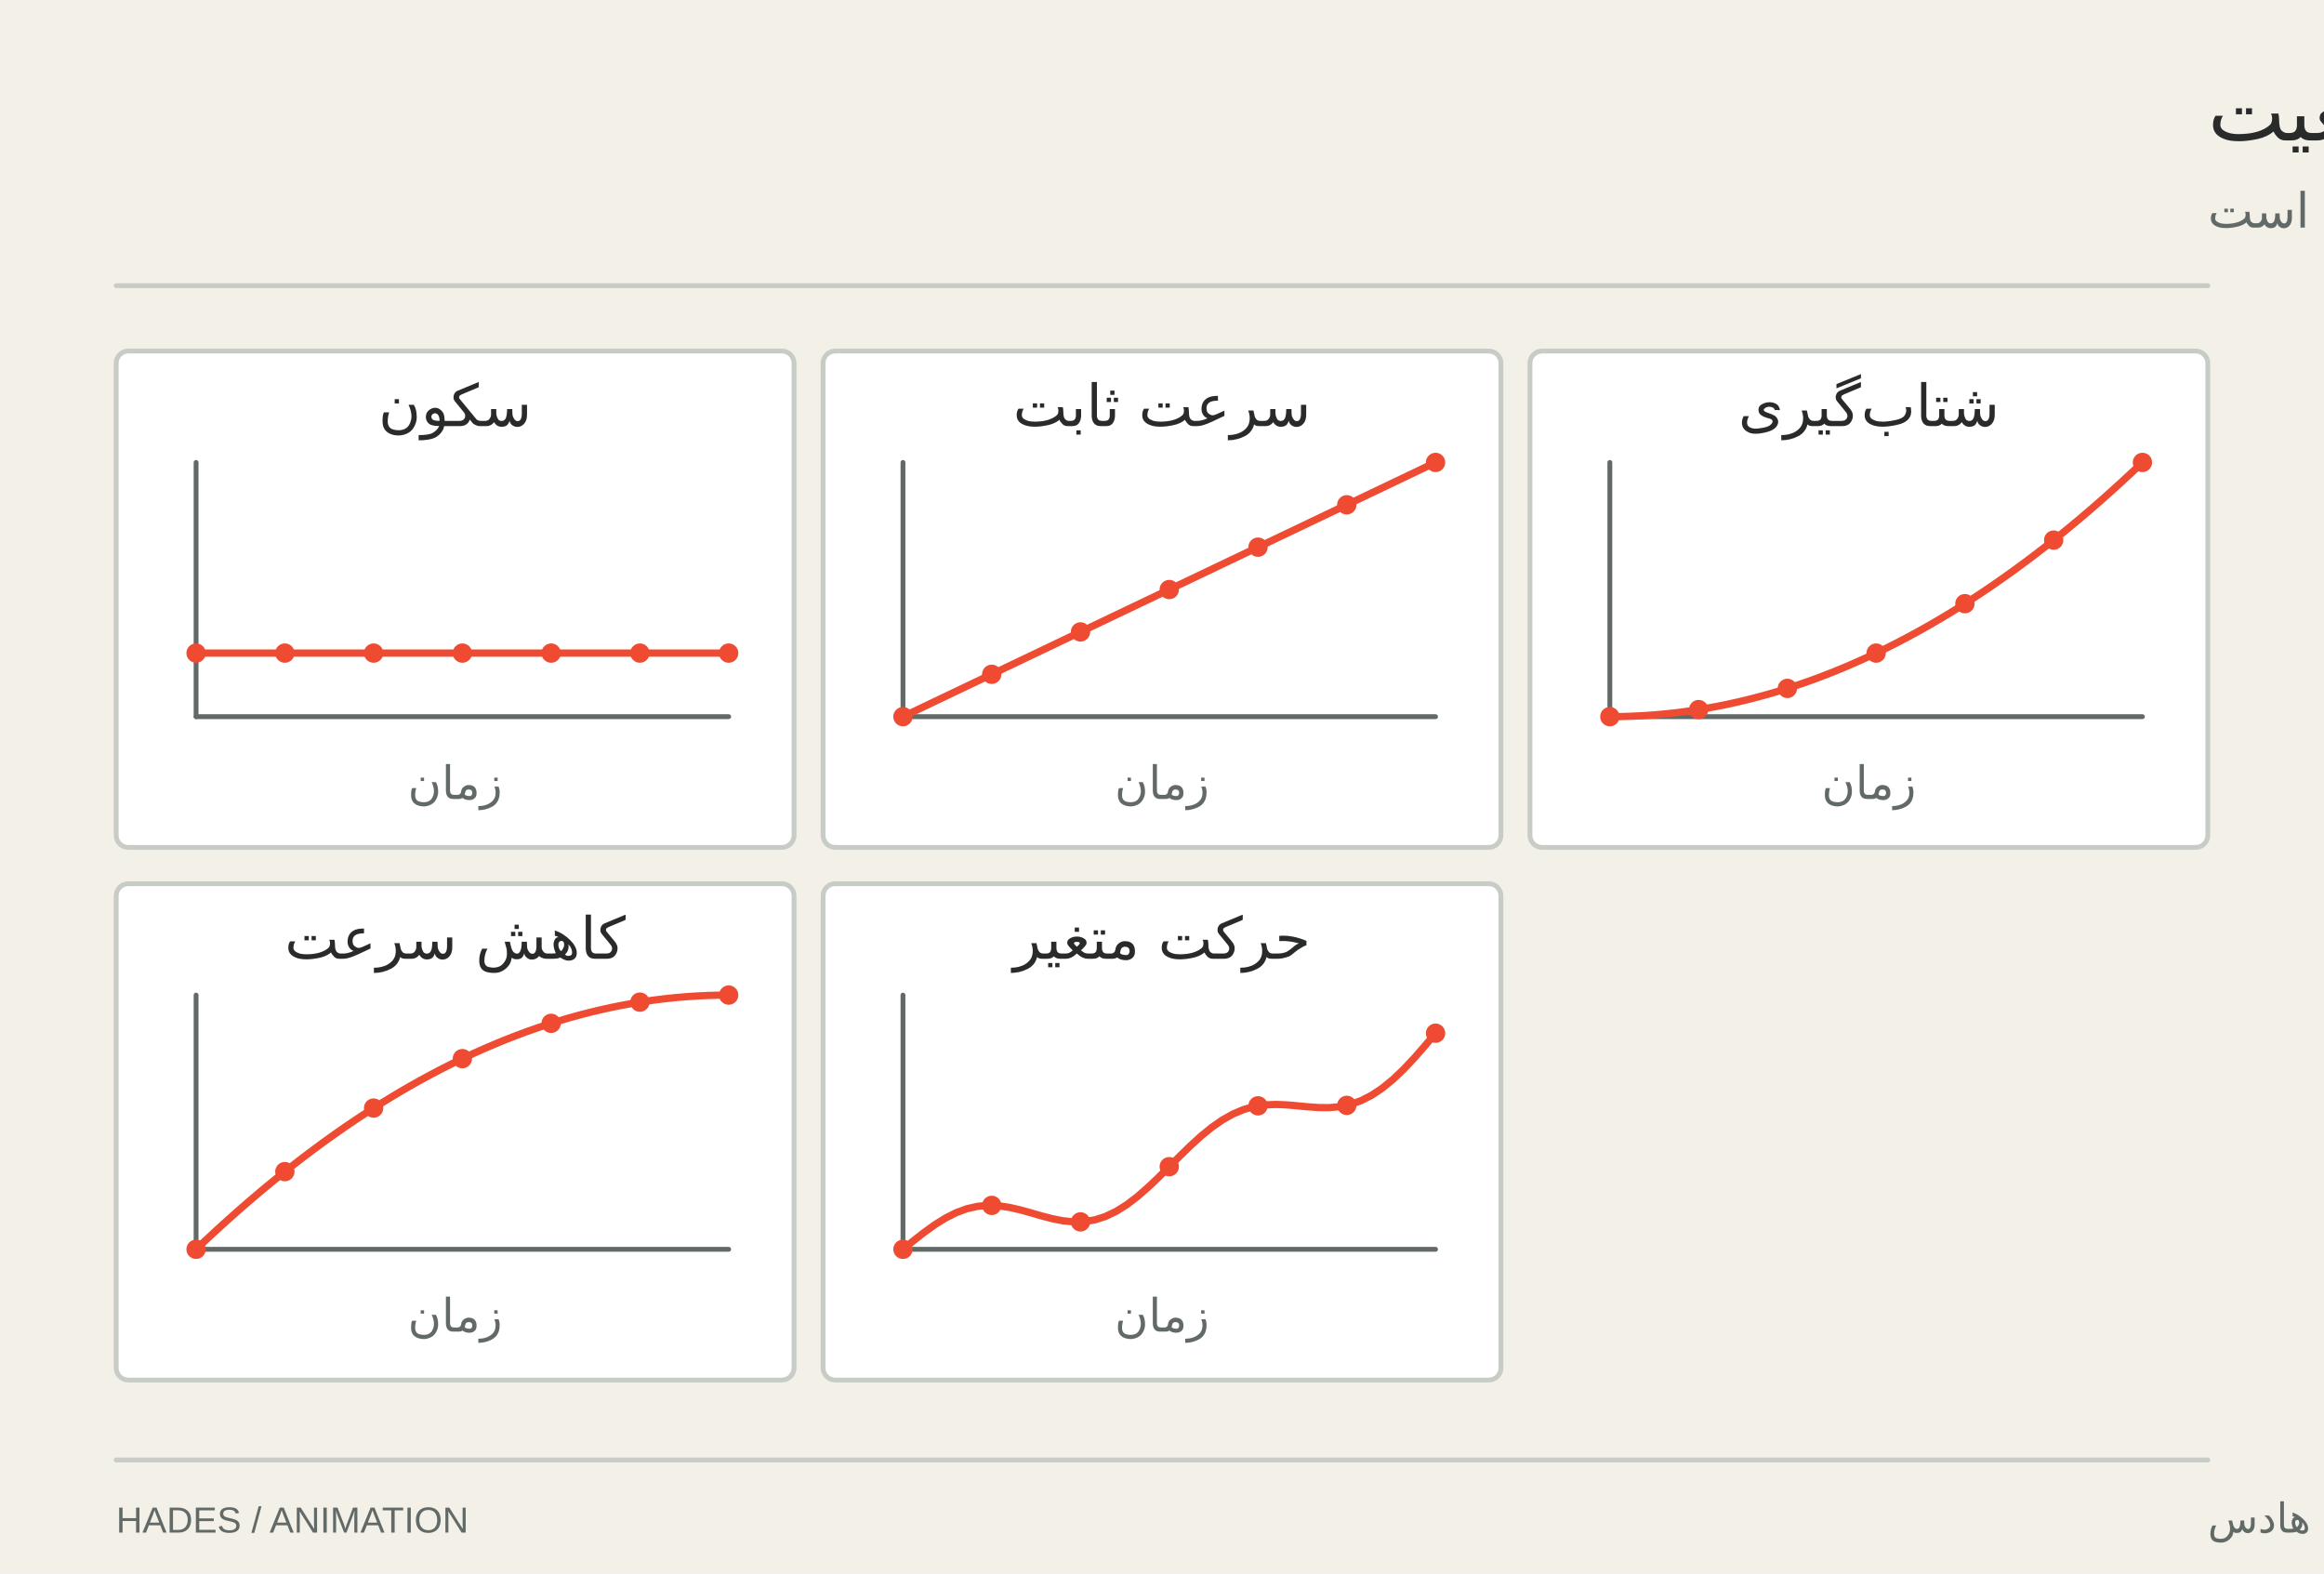
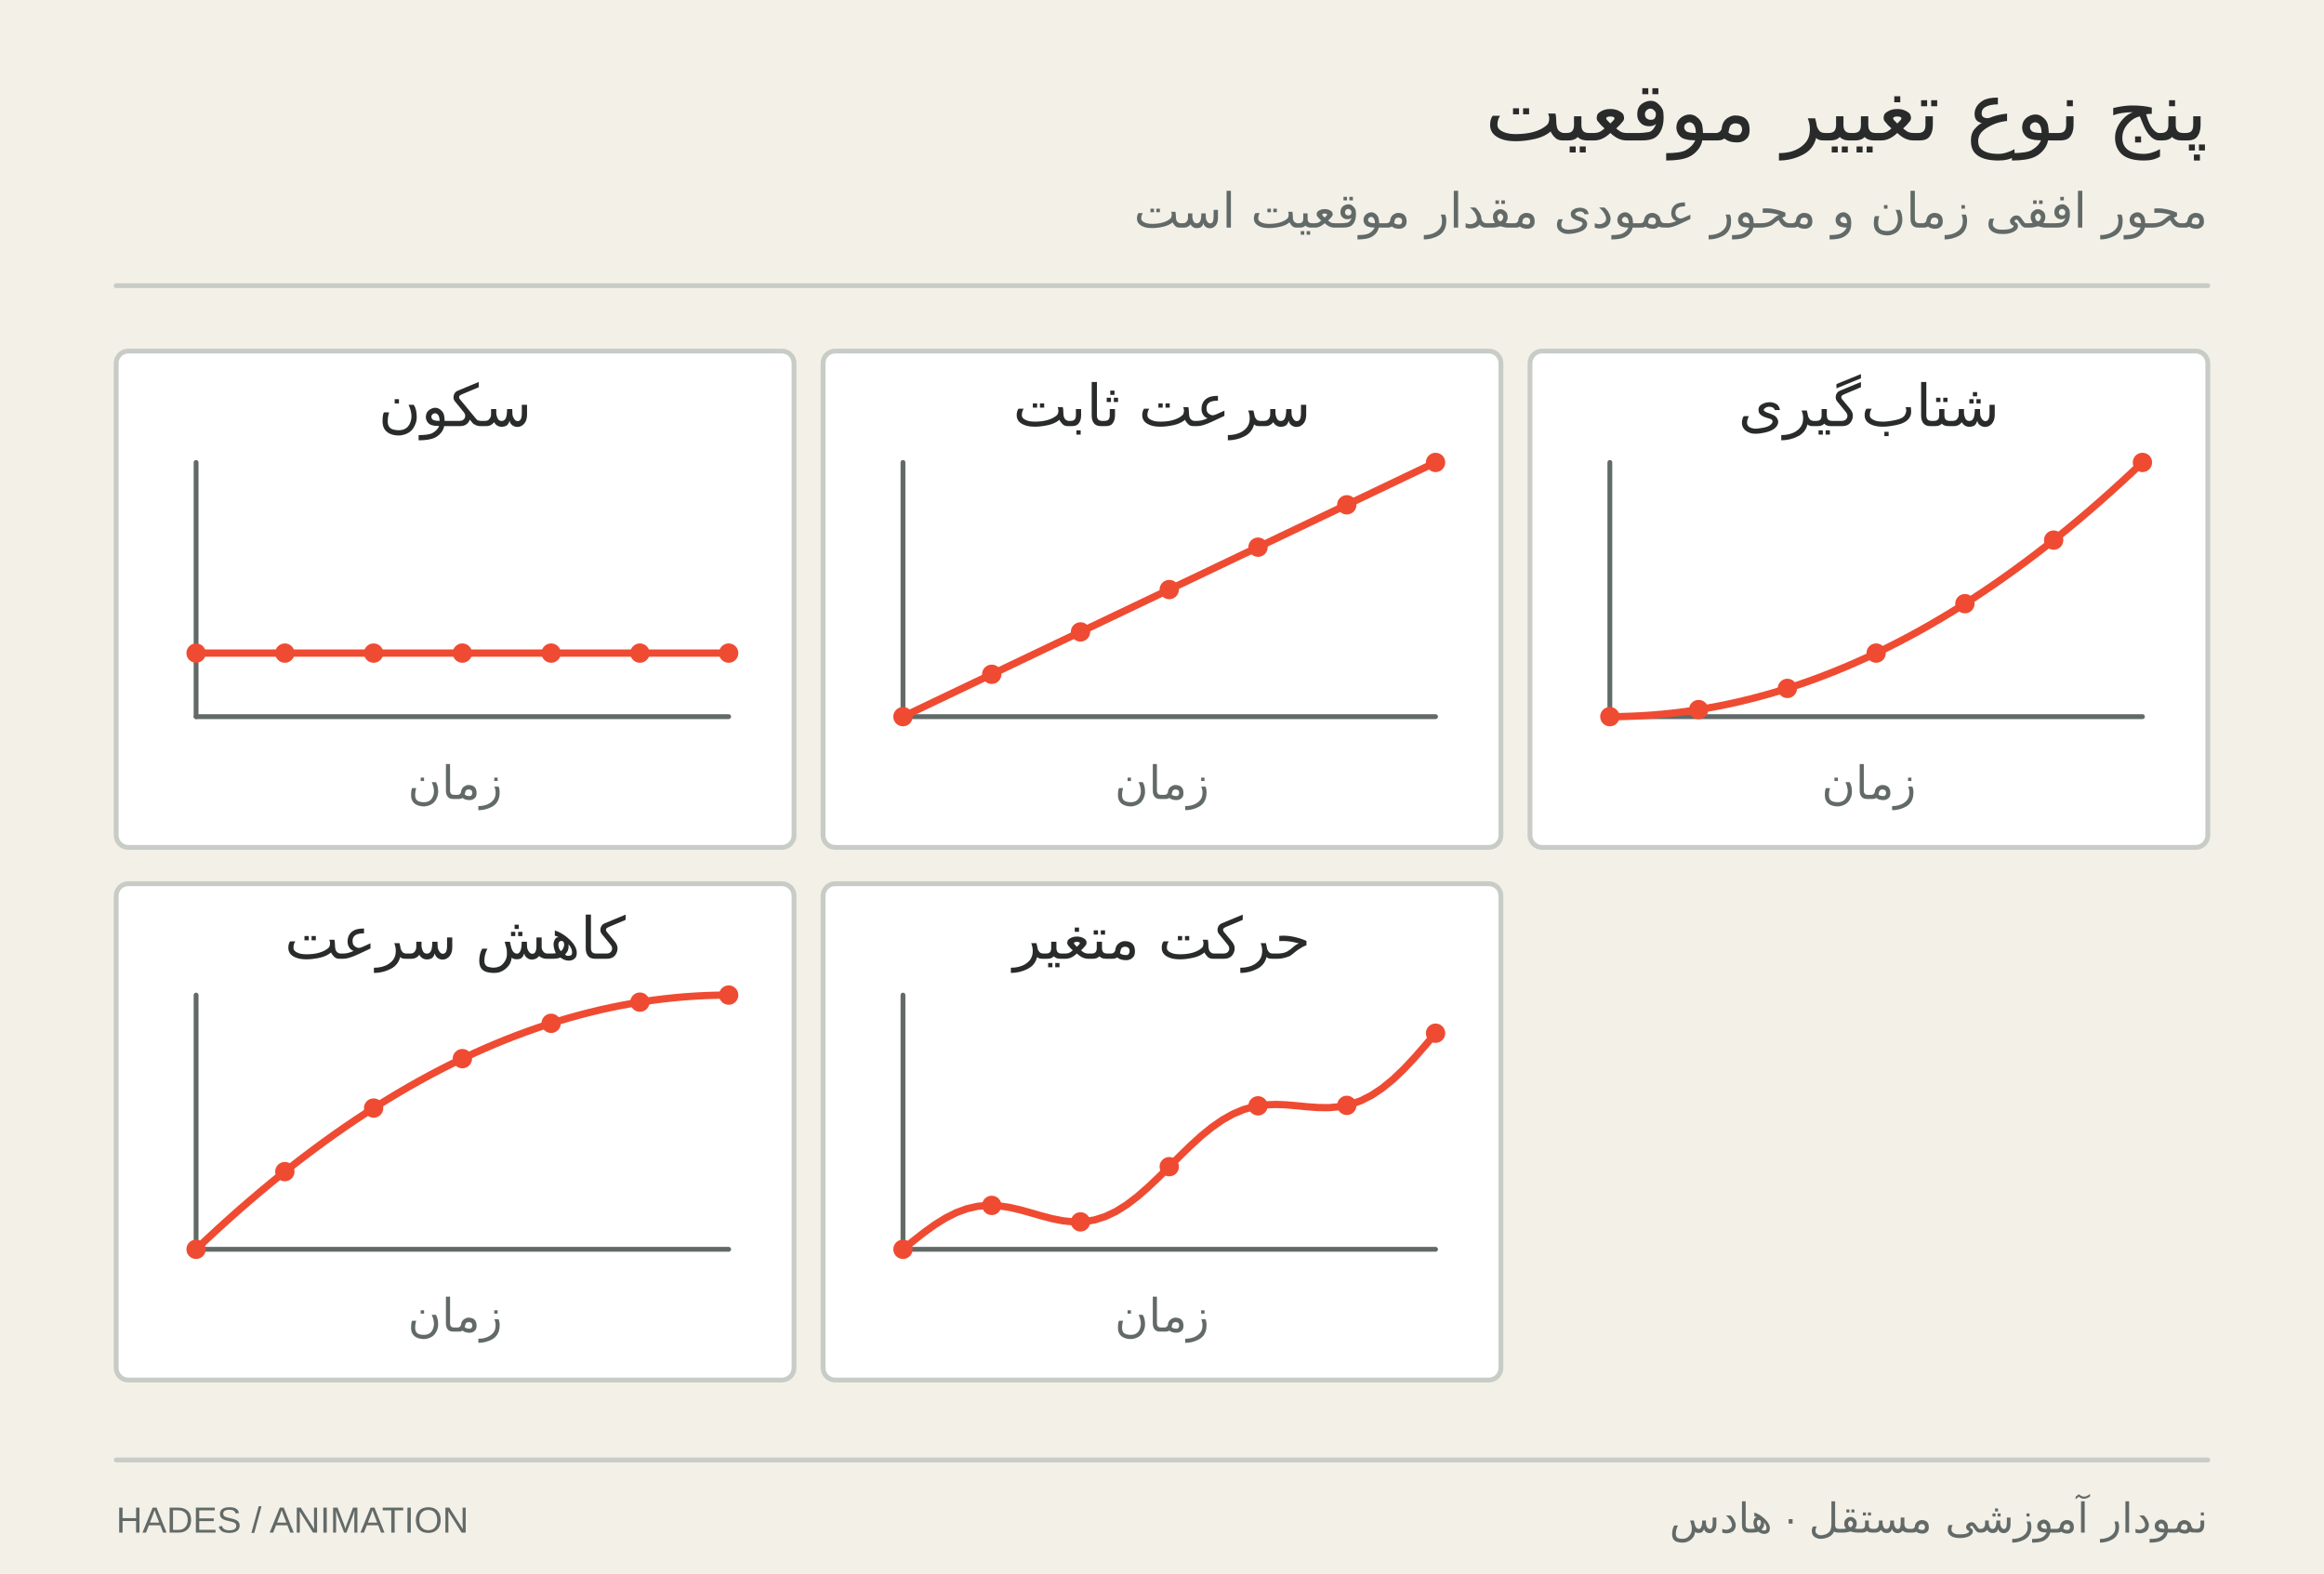
<svg xmlns="http://www.w3.org/2000/svg" width="960" height="650" viewBox="0 0 960 650" role="img" aria-label="پنج نوع تغییر موقعیت">
  <rect width="960" height="650" fill="#F3F0E8" />
  <g font-family="Tahoma,Arial,sans-serif">
-     <text x="912" y="58" font-size="34" fill="#292B2B" text-anchor="end" direction="rtl" unicode-bidi="plaintext">پنج نوع تغییر موقعیت</text>
-     <text x="912" y="94" font-size="20" fill="#626A68" text-anchor="end" direction="rtl" unicode-bidi="plaintext">محور افقی زمان و محور عمودی مقدار موقعیت است</text>
+     <text x="912" y="58" font-size="34" fill="#292B2B" text-anchor="start" direction="rtl" unicode-bidi="plaintext">پنج نوع تغییر موقعیت</text>
+     <text x="912" y="94" font-size="20" fill="#626A68" text-anchor="start" direction="rtl" unicode-bidi="plaintext">محور افقی زمان و محور عمودی مقدار موقعیت است</text>
    <line x1="48" y1="118" x2="912" y2="118" stroke="#C8CCC6" stroke-width="2" stroke-linecap="round" />
    <rect x="48" y="145" width="280" height="205" rx="5" fill="#fff" stroke="#C8CCC6" stroke-width="2" />
    <line x1="81" y1="296" x2="301" y2="296" stroke="#626A68" stroke-width="2" stroke-linecap="round" />
    <line x1="81" y1="296" x2="81" y2="191" stroke="#626A68" stroke-width="2" stroke-linecap="round" />
    <path d="M81 269.75 L85.4 269.75 L89.8 269.75 L94.2 269.75 L98.6 269.75 L103 269.75 L107.4 269.75 L111.8 269.75 L116.2 269.75 L120.6 269.75 L125 269.75 L129.4 269.75 L133.8 269.75 L138.2 269.75 L142.6 269.75 L147 269.75 L151.4 269.75 L155.8 269.75 L160.2 269.75 L164.6 269.75 L169 269.75 L173.4 269.75 L177.8 269.75 L182.2 269.75 L186.6 269.75 L191 269.75 L195.4 269.75 L199.8 269.75 L204.2 269.75 L208.6 269.75 L213 269.75 L217.4 269.75 L221.8 269.75 L226.2 269.75 L230.6 269.75 L235 269.75 L239.4 269.75 L243.8 269.75 L248.2 269.75 L252.6 269.75 L257 269.75 L261.4 269.75 L265.8 269.75 L270.2 269.75 L274.6 269.75 L279 269.75 L283.4 269.75 L287.8 269.75 L292.2 269.75 L296.6 269.75 L301 269.75 " fill="none" stroke="#EF4B32" stroke-width="3" stroke-linecap="round" stroke-linejoin="round" />
    <circle cx="81" cy="269.75" r="4" fill="#EF4B32" stroke="none" stroke-width="2" />
    <circle cx="117.667" cy="269.75" r="4" fill="#EF4B32" stroke="none" stroke-width="2" />
    <circle cx="154.333" cy="269.75" r="4" fill="#EF4B32" stroke="none" stroke-width="2" />
    <circle cx="191" cy="269.75" r="4" fill="#EF4B32" stroke="none" stroke-width="2" />
    <circle cx="227.667" cy="269.75" r="4" fill="#EF4B32" stroke="none" stroke-width="2" />
    <circle cx="264.333" cy="269.75" r="4" fill="#EF4B32" stroke="none" stroke-width="2" />
    <circle cx="301" cy="269.75" r="4" fill="#EF4B32" stroke="none" stroke-width="2" />
    <text x="188" y="176" font-size="24" fill="#292B2B" text-anchor="middle" direction="rtl" unicode-bidi="plaintext">سکون</text>
    <text x="188" y="330" font-size="19" fill="#626A68" text-anchor="middle" direction="rtl" unicode-bidi="plaintext">زمان</text>
    <rect x="340" y="145" width="280" height="205" rx="5" fill="#fff" stroke="#C8CCC6" stroke-width="2" />
    <line x1="373" y1="296" x2="593" y2="296" stroke="#626A68" stroke-width="2" stroke-linecap="round" />
    <line x1="373" y1="296" x2="373" y2="191" stroke="#626A68" stroke-width="2" stroke-linecap="round" />
    <path d="M373 296 L377.4 293.9 L381.8 291.8 L386.2 289.7 L390.6 287.6 L395 285.5 L399.4 283.4 L403.8 281.3 L408.2 279.2 L412.6 277.1 L417 275 L421.4 272.9 L425.8 270.8 L430.2 268.7 L434.6 266.6 L439 264.5 L443.4 262.4 L447.8 260.3 L452.2 258.2 L456.6 256.1 L461 254 L465.4 251.9 L469.8 249.8 L474.2 247.7 L478.6 245.6 L483 243.5 L487.4 241.4 L491.8 239.3 L496.2 237.2 L500.6 235.1 L505 233 L509.4 230.9 L513.8 228.8 L518.2 226.7 L522.6 224.6 L527 222.5 L531.4 220.4 L535.8 218.3 L540.2 216.2 L544.6 214.1 L549 212 L553.4 209.9 L557.8 207.8 L562.2 205.7 L566.6 203.6 L571 201.5 L575.4 199.4 L579.8 197.3 L584.2 195.2 L588.6 193.1 L593 191 " fill="none" stroke="#EF4B32" stroke-width="3" stroke-linecap="round" stroke-linejoin="round" />
    <circle cx="373" cy="296" r="4" fill="#EF4B32" stroke="none" stroke-width="2" />
    <circle cx="409.667" cy="278.5" r="4" fill="#EF4B32" stroke="none" stroke-width="2" />
    <circle cx="446.333" cy="261" r="4" fill="#EF4B32" stroke="none" stroke-width="2" />
    <circle cx="483" cy="243.5" r="4" fill="#EF4B32" stroke="none" stroke-width="2" />
    <circle cx="519.667" cy="226" r="4" fill="#EF4B32" stroke="none" stroke-width="2" />
    <circle cx="556.333" cy="208.5" r="4" fill="#EF4B32" stroke="none" stroke-width="2" />
    <circle cx="593" cy="191" r="4" fill="#EF4B32" stroke="none" stroke-width="2" />
    <text x="480" y="176" font-size="24" fill="#292B2B" text-anchor="middle" direction="rtl" unicode-bidi="plaintext">سرعت ثابت</text>
    <text x="480" y="330" font-size="19" fill="#626A68" text-anchor="middle" direction="rtl" unicode-bidi="plaintext">زمان</text>
    <rect x="632" y="145" width="280" height="205" rx="5" fill="#fff" stroke="#C8CCC6" stroke-width="2" />
    <line x1="665" y1="296" x2="885" y2="296" stroke="#626A68" stroke-width="2" stroke-linecap="round" />
    <line x1="665" y1="296" x2="665" y2="191" stroke="#626A68" stroke-width="2" stroke-linecap="round" />
    <path d="M665 296 L669.4 295.958 L673.8 295.832 L678.2 295.622 L682.6 295.328 L687 294.95 L691.4 294.488 L695.8 293.942 L700.2 293.312 L704.6 292.598 L709 291.8 L713.4 290.918 L717.8 289.952 L722.2 288.902 L726.6 287.768 L731 286.55 L735.4 285.248 L739.8 283.862 L744.2 282.392 L748.6 280.838 L753 279.2 L757.4 277.478 L761.8 275.672 L766.2 273.782 L770.6 271.808 L775 269.75 L779.4 267.608 L783.8 265.382 L788.2 263.072 L792.6 260.678 L797 258.2 L801.4 255.638 L805.8 252.992 L810.2 250.262 L814.6 247.448 L819 244.55 L823.4 241.568 L827.8 238.502 L832.2 235.352 L836.6 232.118 L841 228.8 L845.4 225.398 L849.8 221.912 L854.2 218.342 L858.6 214.688 L863 210.95 L867.4 207.128 L871.8 203.222 L876.2 199.232 L880.6 195.158 L885 191 " fill="none" stroke="#EF4B32" stroke-width="3" stroke-linecap="round" stroke-linejoin="round" />
    <circle cx="665" cy="296" r="4" fill="#EF4B32" stroke="none" stroke-width="2" />
    <circle cx="701.667" cy="293.083" r="4" fill="#EF4B32" stroke="none" stroke-width="2" />
    <circle cx="738.333" cy="284.333" r="4" fill="#EF4B32" stroke="none" stroke-width="2" />
    <circle cx="775" cy="269.75" r="4" fill="#EF4B32" stroke="none" stroke-width="2" />
    <circle cx="811.667" cy="249.333" r="4" fill="#EF4B32" stroke="none" stroke-width="2" />
    <circle cx="848.333" cy="223.083" r="4" fill="#EF4B32" stroke="none" stroke-width="2" />
    <circle cx="885" cy="191" r="4" fill="#EF4B32" stroke="none" stroke-width="2" />
    <text x="772" y="176" font-size="24" fill="#292B2B" text-anchor="middle" direction="rtl" unicode-bidi="plaintext">شتاب‌گیری</text>
    <text x="772" y="330" font-size="19" fill="#626A68" text-anchor="middle" direction="rtl" unicode-bidi="plaintext">زمان</text>
    <rect x="48" y="365" width="280" height="205" rx="5" fill="#fff" stroke="#C8CCC6" stroke-width="2" />
    <line x1="81" y1="516" x2="301" y2="516" stroke="#626A68" stroke-width="2" stroke-linecap="round" />
    <line x1="81" y1="516" x2="81" y2="411" stroke="#626A68" stroke-width="2" stroke-linecap="round" />
    <path d="M81 516 L85.4 511.842 L89.8 507.768 L94.2 503.778 L98.6 499.872 L103 496.05 L107.4 492.312 L111.8 488.658 L116.2 485.088 L120.6 481.602 L125 478.2 L129.4 474.882 L133.8 471.648 L138.2 468.498 L142.6 465.432 L147 462.45 L151.4 459.552 L155.8 456.738 L160.2 454.008 L164.6 451.362 L169 448.8 L173.4 446.322 L177.8 443.928 L182.2 441.618 L186.6 439.392 L191 437.25 L195.4 435.192 L199.8 433.218 L204.2 431.328 L208.6 429.522 L213 427.8 L217.4 426.162 L221.8 424.608 L226.2 423.138 L230.6 421.752 L235 420.45 L239.4 419.232 L243.8 418.098 L248.2 417.048 L252.6 416.082 L257 415.2 L261.4 414.402 L265.8 413.688 L270.2 413.058 L274.6 412.512 L279 412.05 L283.4 411.672 L287.8 411.378 L292.2 411.168 L296.6 411.042 L301 411 " fill="none" stroke="#EF4B32" stroke-width="3" stroke-linecap="round" stroke-linejoin="round" />
    <circle cx="81" cy="516" r="4" fill="#EF4B32" stroke="none" stroke-width="2" />
    <circle cx="117.667" cy="483.917" r="4" fill="#EF4B32" stroke="none" stroke-width="2" />
    <circle cx="154.333" cy="457.667" r="4" fill="#EF4B32" stroke="none" stroke-width="2" />
    <circle cx="191" cy="437.25" r="4" fill="#EF4B32" stroke="none" stroke-width="2" />
    <circle cx="227.667" cy="422.667" r="4" fill="#EF4B32" stroke="none" stroke-width="2" />
    <circle cx="264.333" cy="413.917" r="4" fill="#EF4B32" stroke="none" stroke-width="2" />
    <circle cx="301" cy="411" r="4" fill="#EF4B32" stroke="none" stroke-width="2" />
    <text x="188" y="396" font-size="24" fill="#292B2B" text-anchor="middle" direction="rtl" unicode-bidi="plaintext">کاهش سرعت</text>
    <text x="188" y="550" font-size="19" fill="#626A68" text-anchor="middle" direction="rtl" unicode-bidi="plaintext">زمان</text>
    <rect x="340" y="365" width="280" height="205" rx="5" fill="#fff" stroke="#C8CCC6" stroke-width="2" />
    <line x1="373" y1="516" x2="593" y2="516" stroke="#626A68" stroke-width="2" stroke-linecap="round" />
    <line x1="373" y1="516" x2="373" y2="411" stroke="#626A68" stroke-width="2" stroke-linecap="round" />
    <path d="M373 516 L377.4 512.427 L381.8 508.984 L386.2 505.826 L390.6 503.086 L395 500.869 L399.4 499.246 L403.8 498.248 L408.2 497.864 L412.6 498.044 L417 498.698 L421.4 499.707 L425.8 500.925 L430.2 502.192 L434.6 503.343 L439 504.217 L443.4 504.67 L447.8 504.58 L452.2 503.861 L456.6 502.459 L461 500.366 L465.4 497.612 L469.8 494.267 L474.2 490.436 L478.6 486.254 L483 481.875 L487.4 477.462 L491.8 473.179 L496.2 469.181 L500.6 465.601 L505 462.544 L509.4 460.081 L513.8 458.243 L518.2 457.019 L522.6 456.359 L527 456.173 L531.4 456.342 L535.8 456.72 L540.2 457.147 L544.6 457.458 L549 457.492 L553.4 457.105 L557.8 456.175 L562.2 454.616 L566.6 452.374 L571 449.441 L575.4 445.847 L579.8 441.662 L584.2 436.991 L588.6 431.969 L593 426.75 " fill="none" stroke="#EF4B32" stroke-width="3" stroke-linecap="round" stroke-linejoin="round" />
    <circle cx="373" cy="516" r="4" fill="#EF4B32" stroke="none" stroke-width="2" />
    <circle cx="409.667" cy="497.865" r="4" fill="#EF4B32" stroke="none" stroke-width="2" />
    <circle cx="446.333" cy="504.677" r="4" fill="#EF4B32" stroke="none" stroke-width="2" />
    <circle cx="483" cy="481.875" r="4" fill="#EF4B32" stroke="none" stroke-width="2" />
    <circle cx="519.667" cy="456.74" r="4" fill="#EF4B32" stroke="none" stroke-width="2" />
    <circle cx="556.333" cy="456.552" r="4" fill="#EF4B32" stroke="none" stroke-width="2" />
    <circle cx="593" cy="426.75" r="4" fill="#EF4B32" stroke="none" stroke-width="2" />
    <text x="480" y="396" font-size="24" fill="#292B2B" text-anchor="middle" direction="rtl" unicode-bidi="plaintext">حرکت متغیر</text>
    <text x="480" y="550" font-size="19" fill="#626A68" text-anchor="middle" direction="rtl" unicode-bidi="plaintext">زمان</text>
    <line x1="48" y1="603" x2="912" y2="603" stroke="#C8CCC6" stroke-width="2" stroke-linecap="round" />
-     <text x="912" y="633" font-size="17" fill="#626A68" text-anchor="end" direction="rtl" unicode-bidi="plaintext">نمودار آموزشی مستقل · هادس</text>
+     <text x="912" y="633" font-size="17" fill="#626A68" text-anchor="start" direction="rtl" unicode-bidi="plaintext">نمودار آموزشی مستقل · هادس</text>
    <text x="48" y="633" font-size="15" fill="#626A68" text-anchor="start" direction="ltr" unicode-bidi="plaintext">HADES / ANIMATION</text>
  </g>
</svg>
